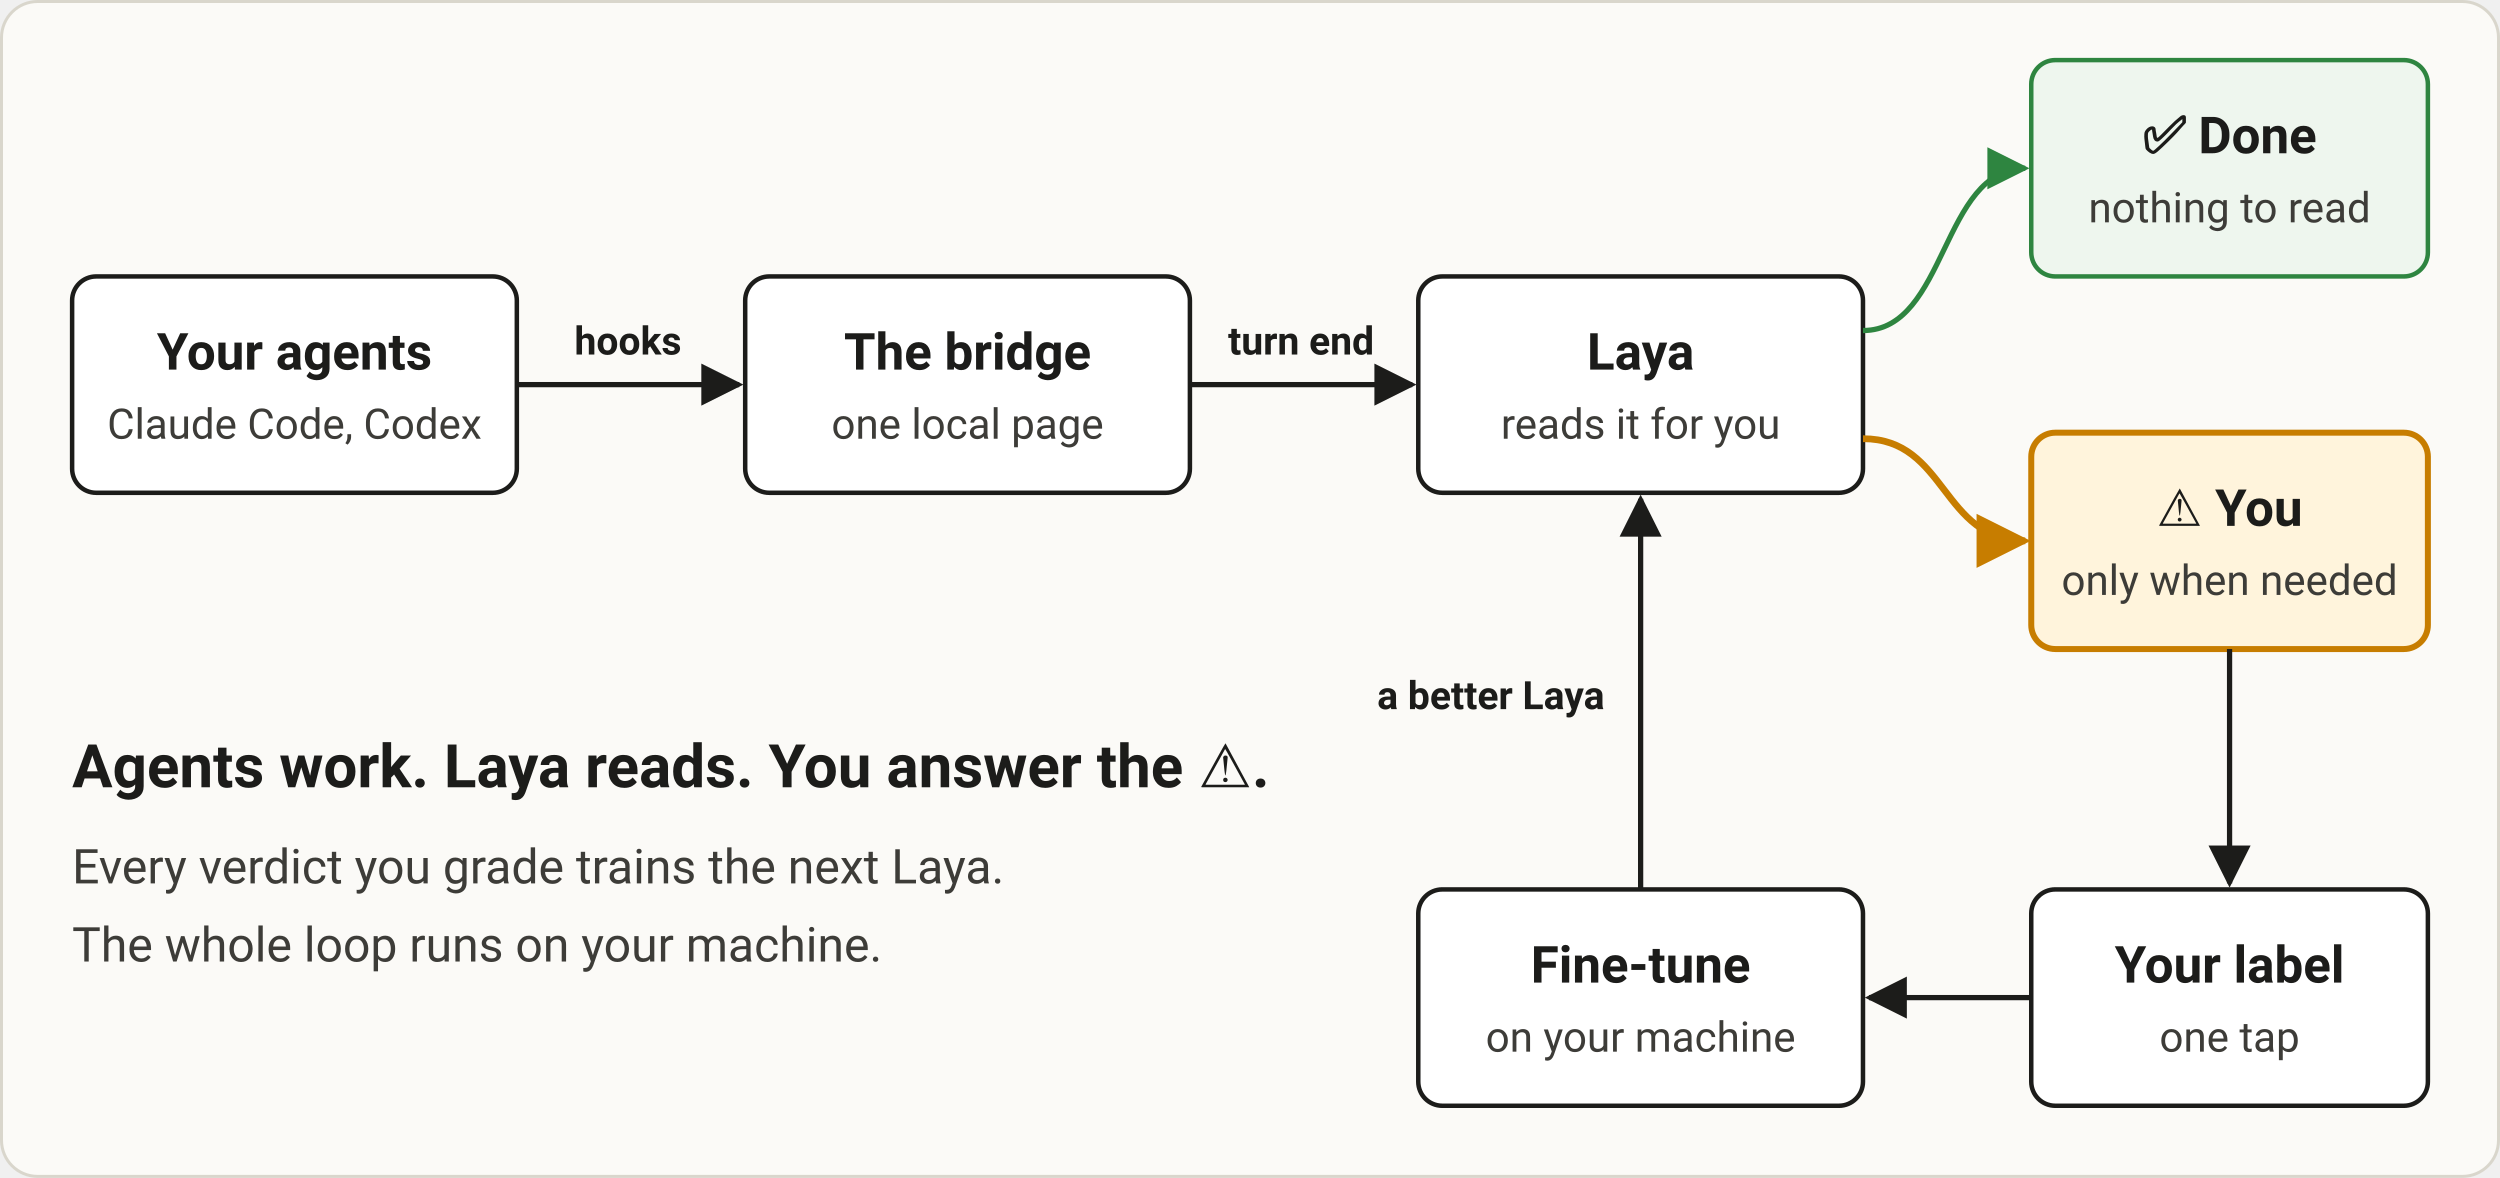
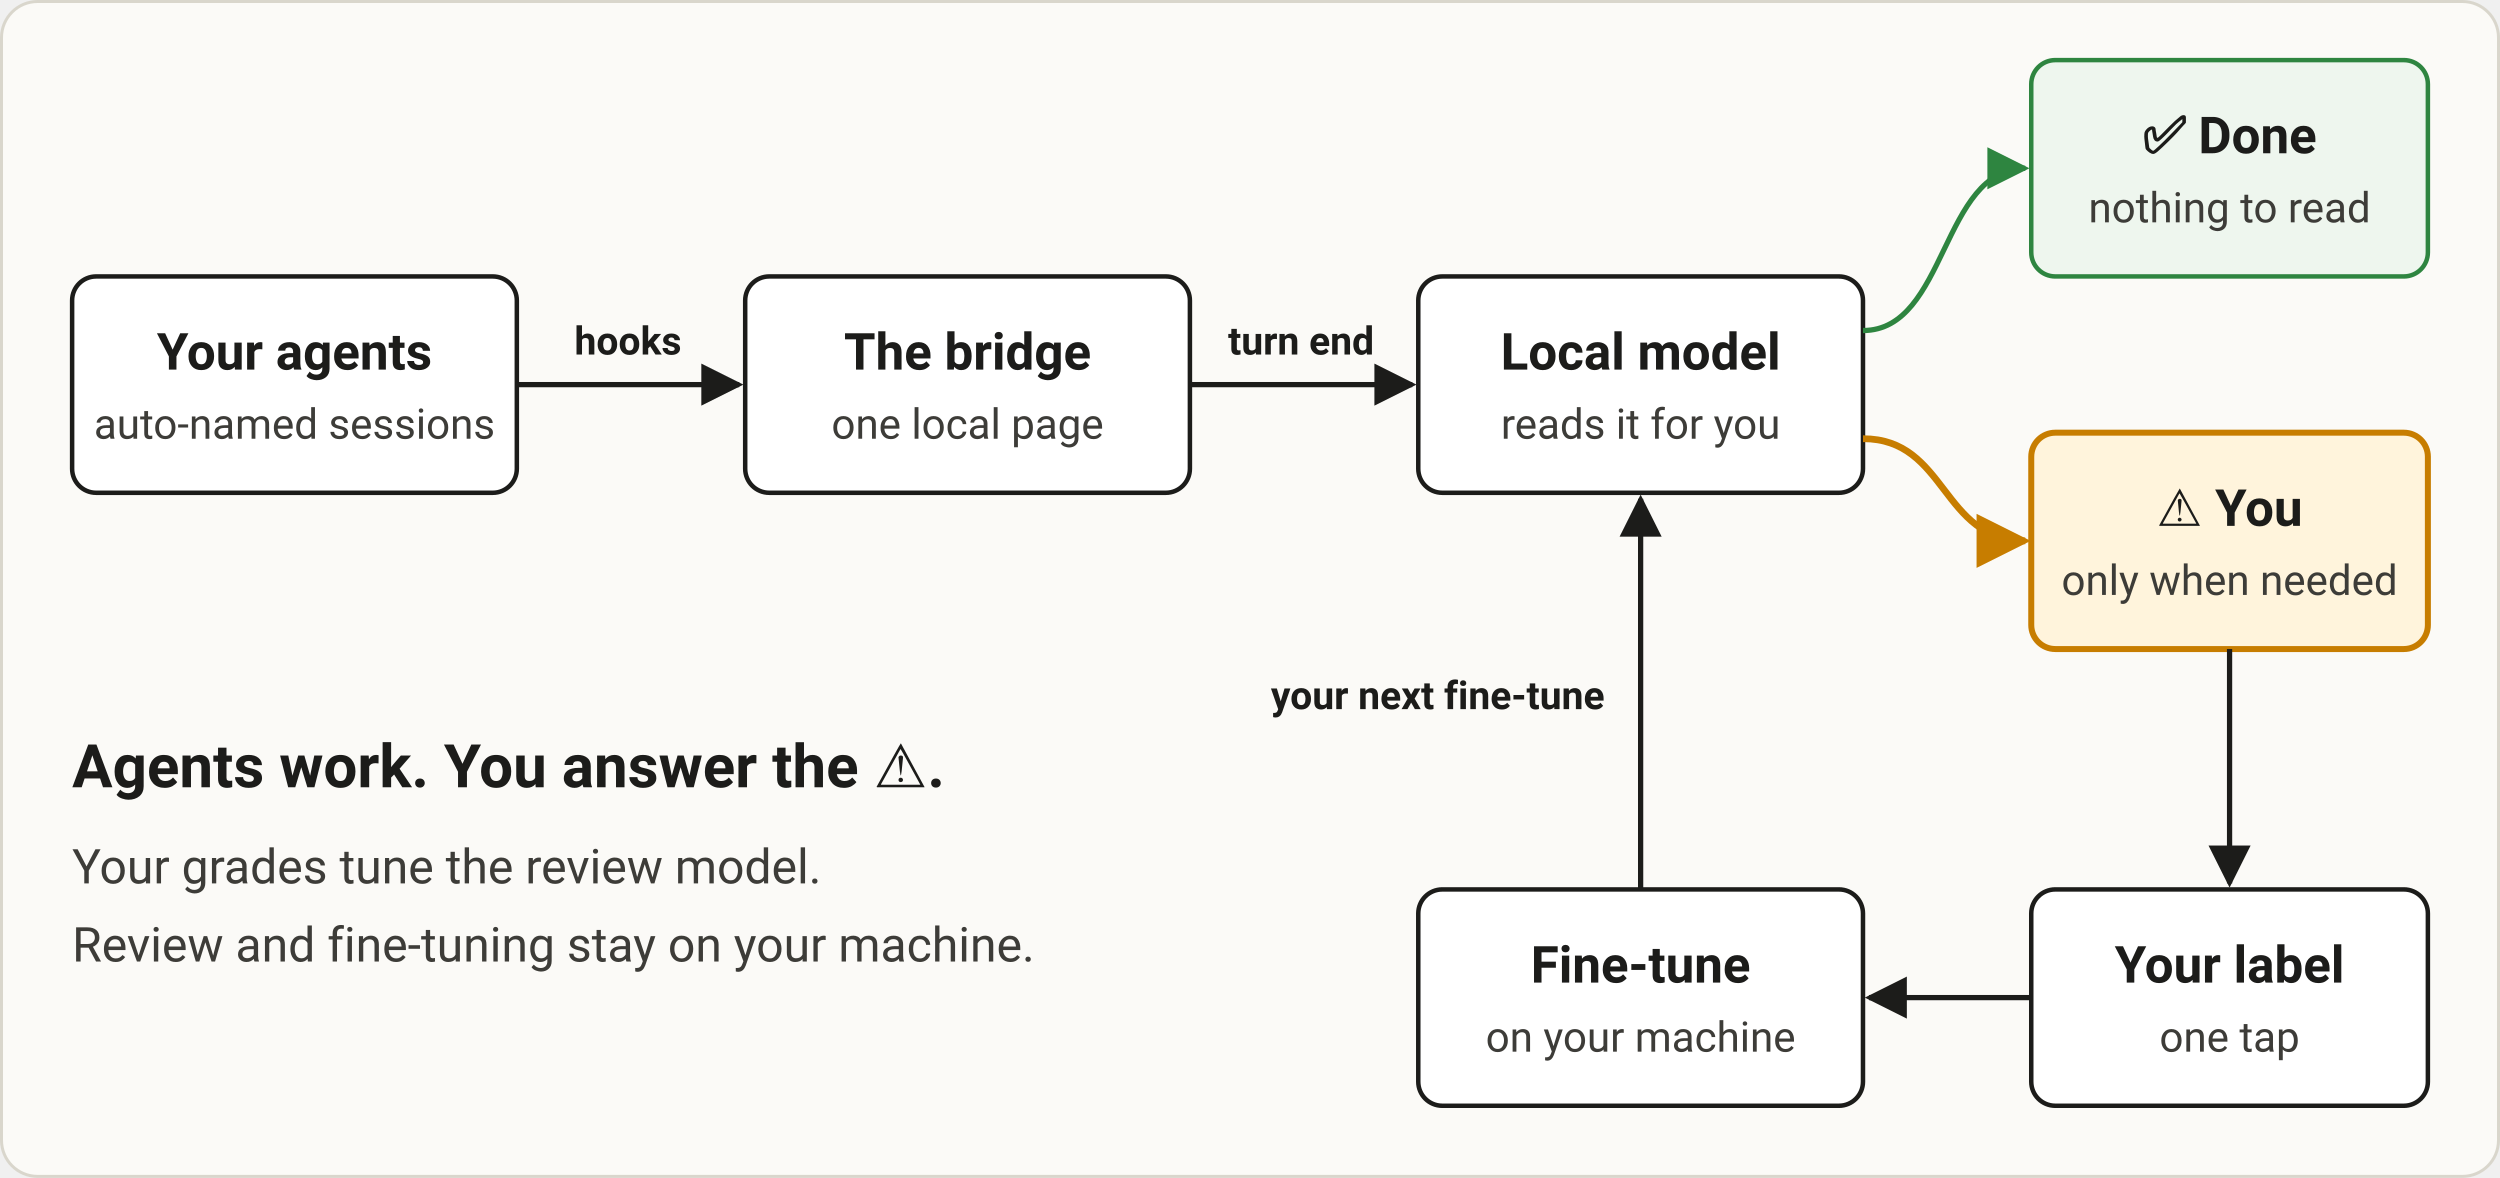
<svg xmlns="http://www.w3.org/2000/svg" viewBox="0 0 832 392" width="832" height="392" role="img" aria-labelledby="t d">
  <style>
    .bg { fill: #fbfaf7; stroke: #d9d6cc; }
    .box { fill: #ffffff; stroke: #1c1c1a; stroke-width: 1.5; }
    .quiet { fill: #eef6ee; stroke: #2e8540; stroke-width: 1.5; }
    .you { fill: #fff4dc; stroke: #c77d00; stroke-width: 2; }
    .name { font: 700 17px system-ui, -apple-system, "Segoe UI", Roboto, sans-serif; fill: #1c1c1a; }
    .sub { font: 400 14px system-ui, -apple-system, "Segoe UI", Roboto, sans-serif; fill: #3d3c38; }
    .edge { font: 700 13px system-ui, -apple-system, "Segoe UI", Roboto, sans-serif; fill: #1c1c1a; }
    .lead { font: 700 20px system-ui, -apple-system, "Segoe UI", Roboto, sans-serif; fill: #1c1c1a; }
    .line { font: 400 16px system-ui, -apple-system, "Segoe UI", Roboto, sans-serif; fill: #3d3c38; }
    .wire { fill: none; stroke: #1c1c1a; stroke-width: 1.75; }
    .wire-you { fill: none; stroke: #c77d00; stroke-width: 2.25; }
    .wire-quiet { fill: none; stroke: #2e8540; stroke-width: 1.75; }
    .head { fill: #1c1c1a; }
    .head-you { fill: #c77d00; }
    .head-quiet { fill: #2e8540; }
    @media (prefers-color-scheme: dark) {
      .bg { fill: #1c1c1a; stroke: #3a3936; }
      .box { fill: #262624; stroke: #e9e7df; }
      .quiet { fill: #1f2e22; stroke: #5cc271; }
      .you { fill: #3a2c0c; stroke: #f5a623; }
      .name, .edge, .lead { fill: #f4f2ea; }
      .sub, .line { fill: #cfccc2; }
      .wire { stroke: #e9e7df; }
      .wire-you { stroke: #f5a623; }
      .wire-quiet { stroke: #5cc271; }
      .head { fill: #e9e7df; }
      .head-you { fill: #f5a623; }
      .head-quiet { fill: #5cc271; }
    }
  </style>
  <defs>
    <marker id="a" viewBox="0 0 10 10" refX="9" refY="5" markerWidth="8" markerHeight="8" orient="auto-start-reverse">
      <path class="head" d="M0 0 10 5 0 10z" />
    </marker>
    <marker id="ay" viewBox="0 0 10 10" refX="9" refY="5" markerWidth="8" markerHeight="8" orient="auto-start-reverse">
      <path class="head-you" d="M0 0 10 5 0 10z" />
    </marker>
    <marker id="aq" viewBox="0 0 10 10" refX="9" refY="5" markerWidth="8" markerHeight="8" orient="auto-start-reverse">
      <path class="head-quiet" d="M0 0 10 5 0 10z" />
    </marker>
  </defs>
  <rect class="bg" x="0.5" y="0.5" width="831" height="391" rx="12" />
  <rect class="box" x="24" y="92" width="148" height="72" rx="8" />
  <text class="name" x="98" y="123" text-anchor="middle">Your agents</text>
-   <text class="sub" x="98" y="146" text-anchor="middle">Claude Code, Codex</text>
+   <text class="sub" x="98" y="146" text-anchor="middle">auto-named sessions</text>
  <path class="wire" d="M172 128H246" marker-end="url(#a)" />
  <text class="edge" x="209" y="118" text-anchor="middle">hooks</text>
  <rect class="box" x="248" y="92" width="148" height="72" rx="8" />
  <text class="name" x="322" y="123" text-anchor="middle">The bridge</text>
  <text class="sub" x="322" y="146" text-anchor="middle">one local page</text>
  <path class="wire" d="M396 128H470" marker-end="url(#a)" />
  <text class="edge" x="433" y="118" text-anchor="middle">turn end</text>
  <rect class="box" x="472" y="92" width="148" height="72" rx="8" />
-   <text class="name" x="546" y="123" text-anchor="middle">Laya</text>
+   <text class="name" x="546" y="123" text-anchor="middle">Local model</text>
  <text class="sub" x="546" y="146" text-anchor="middle">reads it for you</text>
  <path class="wire-quiet" d="M620 110C648 110 646 56 674 56" marker-end="url(#aq)" />
  <rect class="quiet" x="676" y="20" width="132" height="72" rx="8" />
  <text class="name" x="742" y="51" text-anchor="middle">✅ Done</text>
  <text class="sub" x="742" y="74" text-anchor="middle">nothing to read</text>
  <path class="wire-you" d="M620 146C648 146 646 180 674 180" marker-end="url(#ay)" />
  <rect class="you" x="676" y="144" width="132" height="72" rx="8" />
  <text class="name" x="742" y="175" text-anchor="middle">⚠️ You</text>
  <text class="sub" x="742" y="198" text-anchor="middle">only when needed</text>
  <path class="wire" d="M742 216V294" marker-end="url(#a)" />
  <rect class="box" x="676" y="296" width="132" height="72" rx="8" />
  <text class="name" x="742" y="327" text-anchor="middle">Your label</text>
  <text class="sub" x="742" y="350" text-anchor="middle">one tap</text>
  <path class="wire" d="M676 332H622" marker-end="url(#a)" />
  <rect class="box" x="472" y="296" width="148" height="72" rx="8" />
  <text class="name" x="546" y="327" text-anchor="middle">Fine-tune</text>
  <text class="sub" x="546" y="350" text-anchor="middle">on your machine</text>
  <path class="wire" d="M546 296V166" marker-end="url(#a)" />
-   <text class="edge" x="534" y="236" text-anchor="end">a better Laya</text>
-   <text class="lead" x="24" y="262">Agents work. Laya reads. You answer the ⚠️.</text>
-   <text class="line" x="24" y="294">Every verdict you grade trains the next Laya.</text>
-   <text class="line" x="24" y="320">The whole loop runs on your machine.</text>
+   <text class="edge" x="534" y="236" text-anchor="end">your next fine-tune</text>
+   <text class="lead" x="24" y="262">Agents work. You answer the ⚠️.</text>
+   <text class="line" x="24" y="294">Your grades tune the review model.</text>
+   <text class="line" x="24" y="320">Review and fine-tuning stay on your machine.</text>
</svg>
